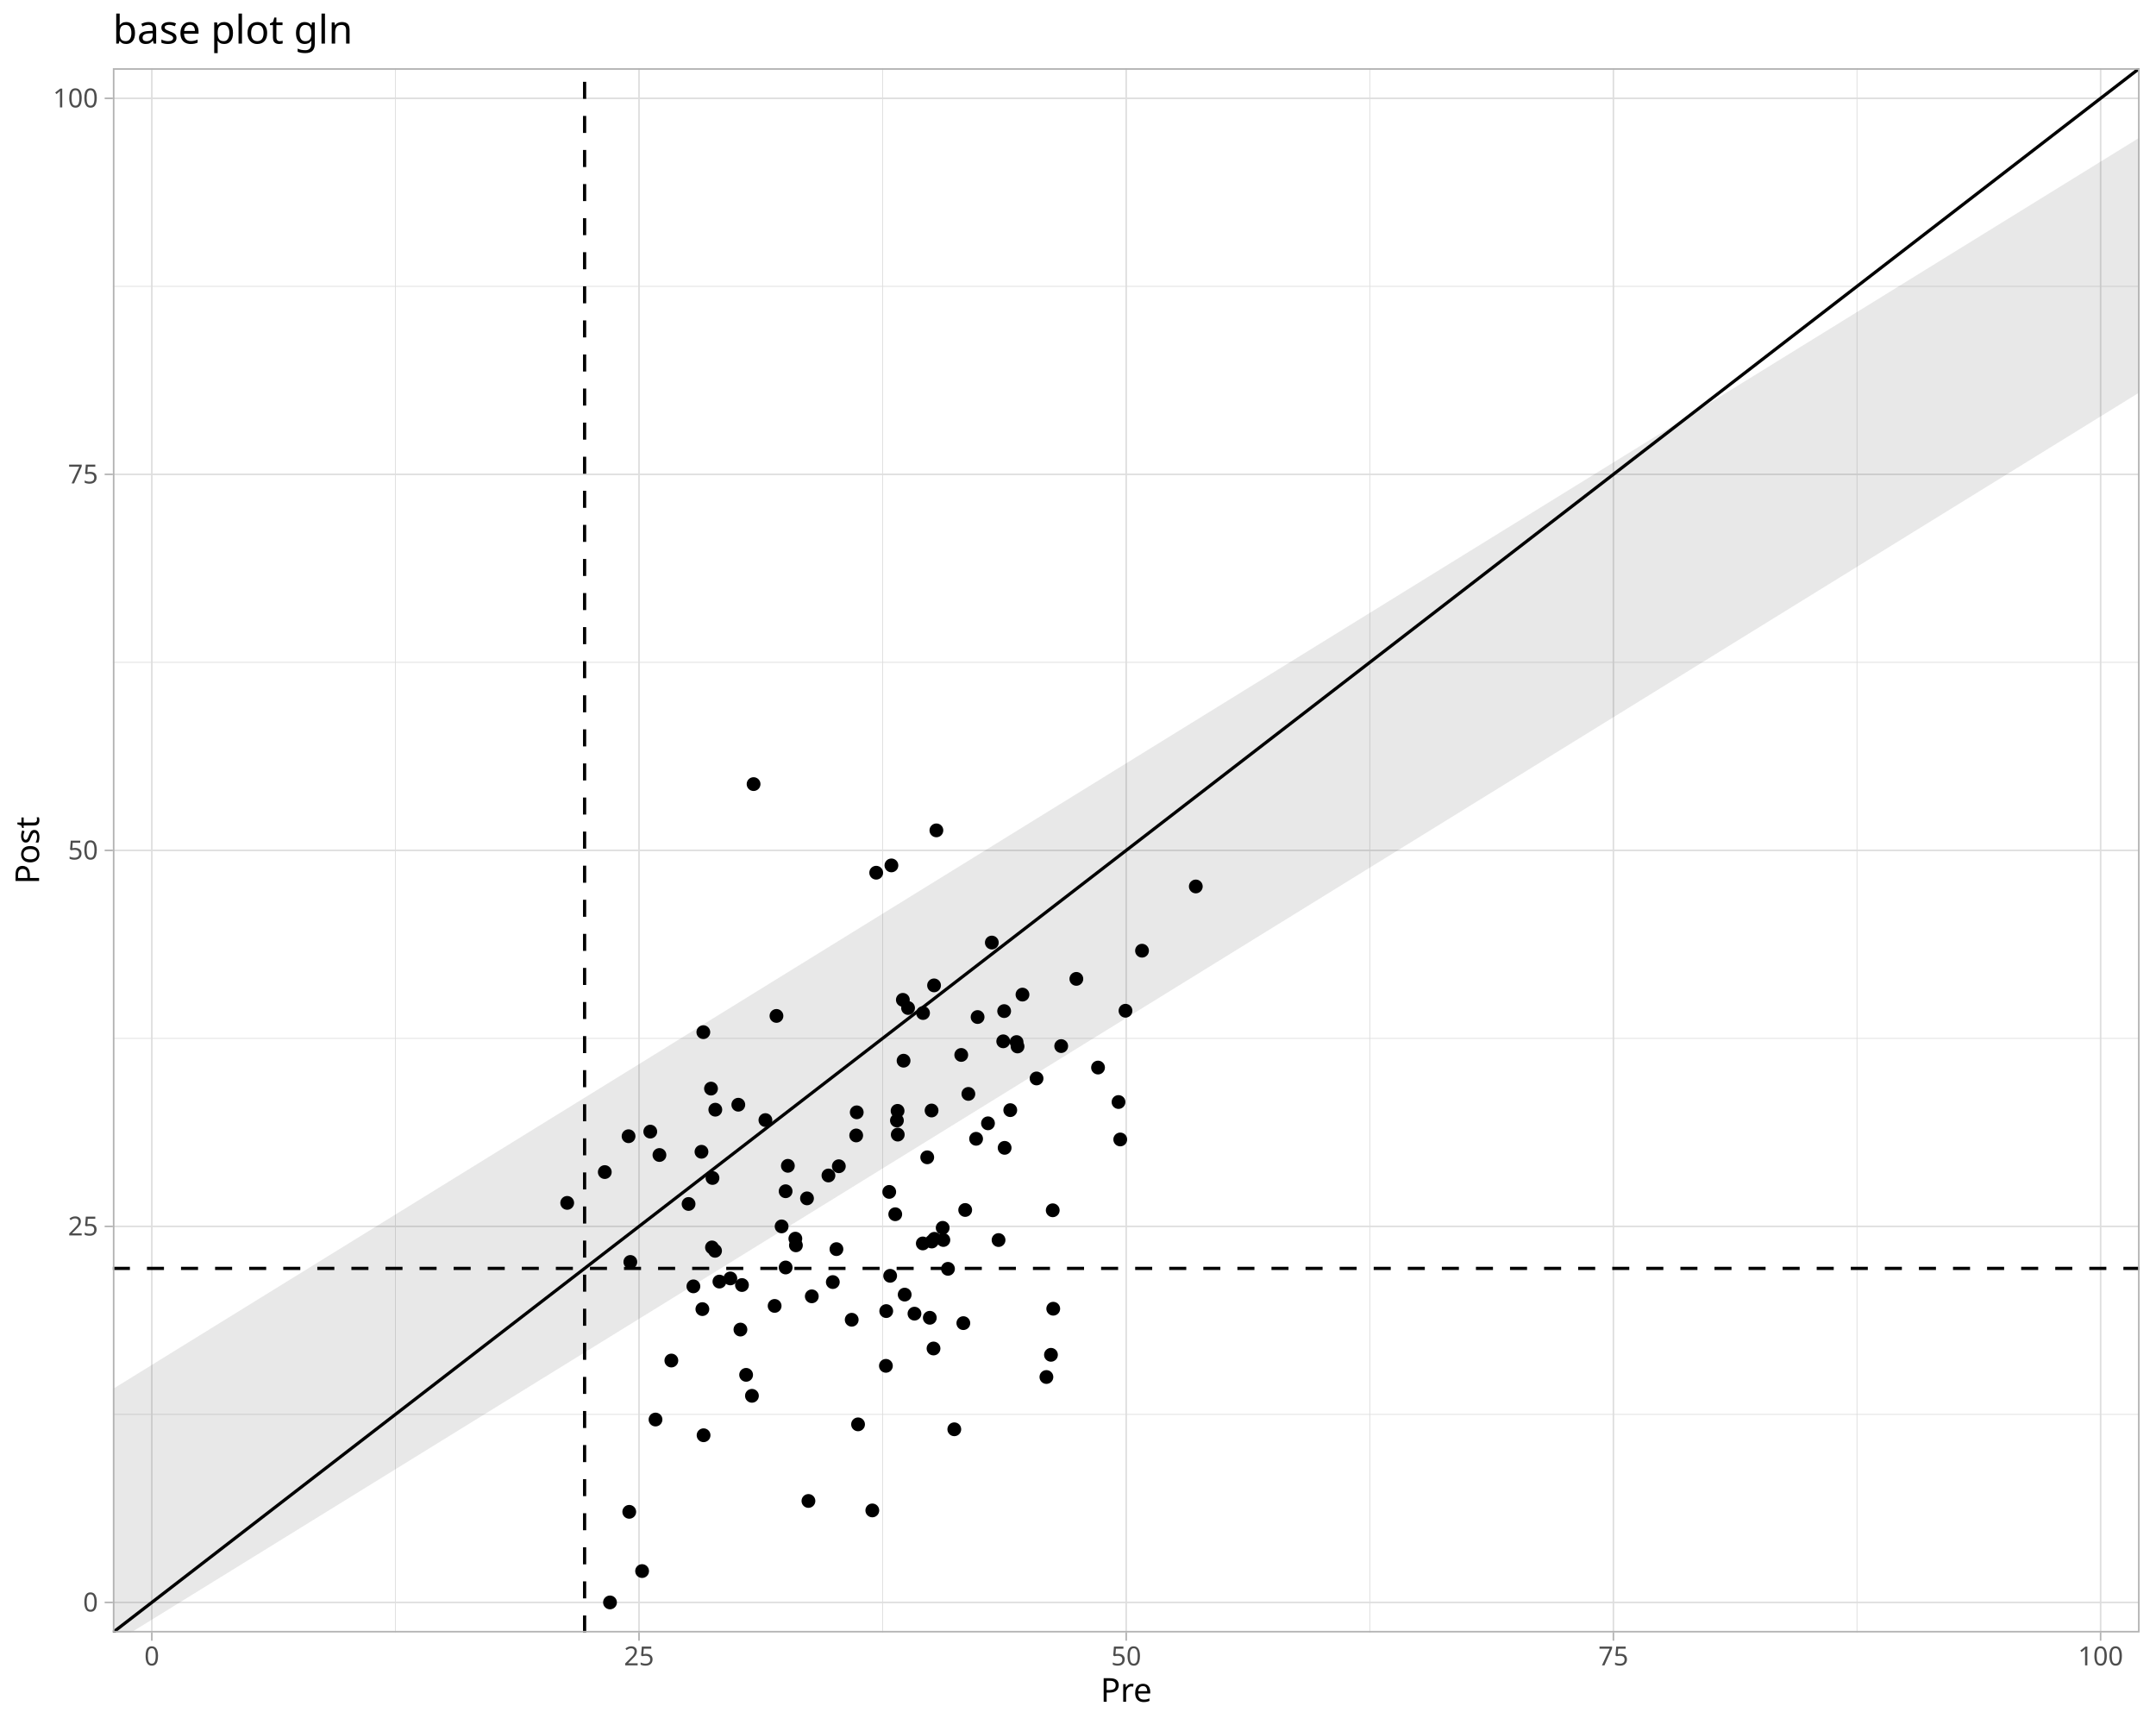
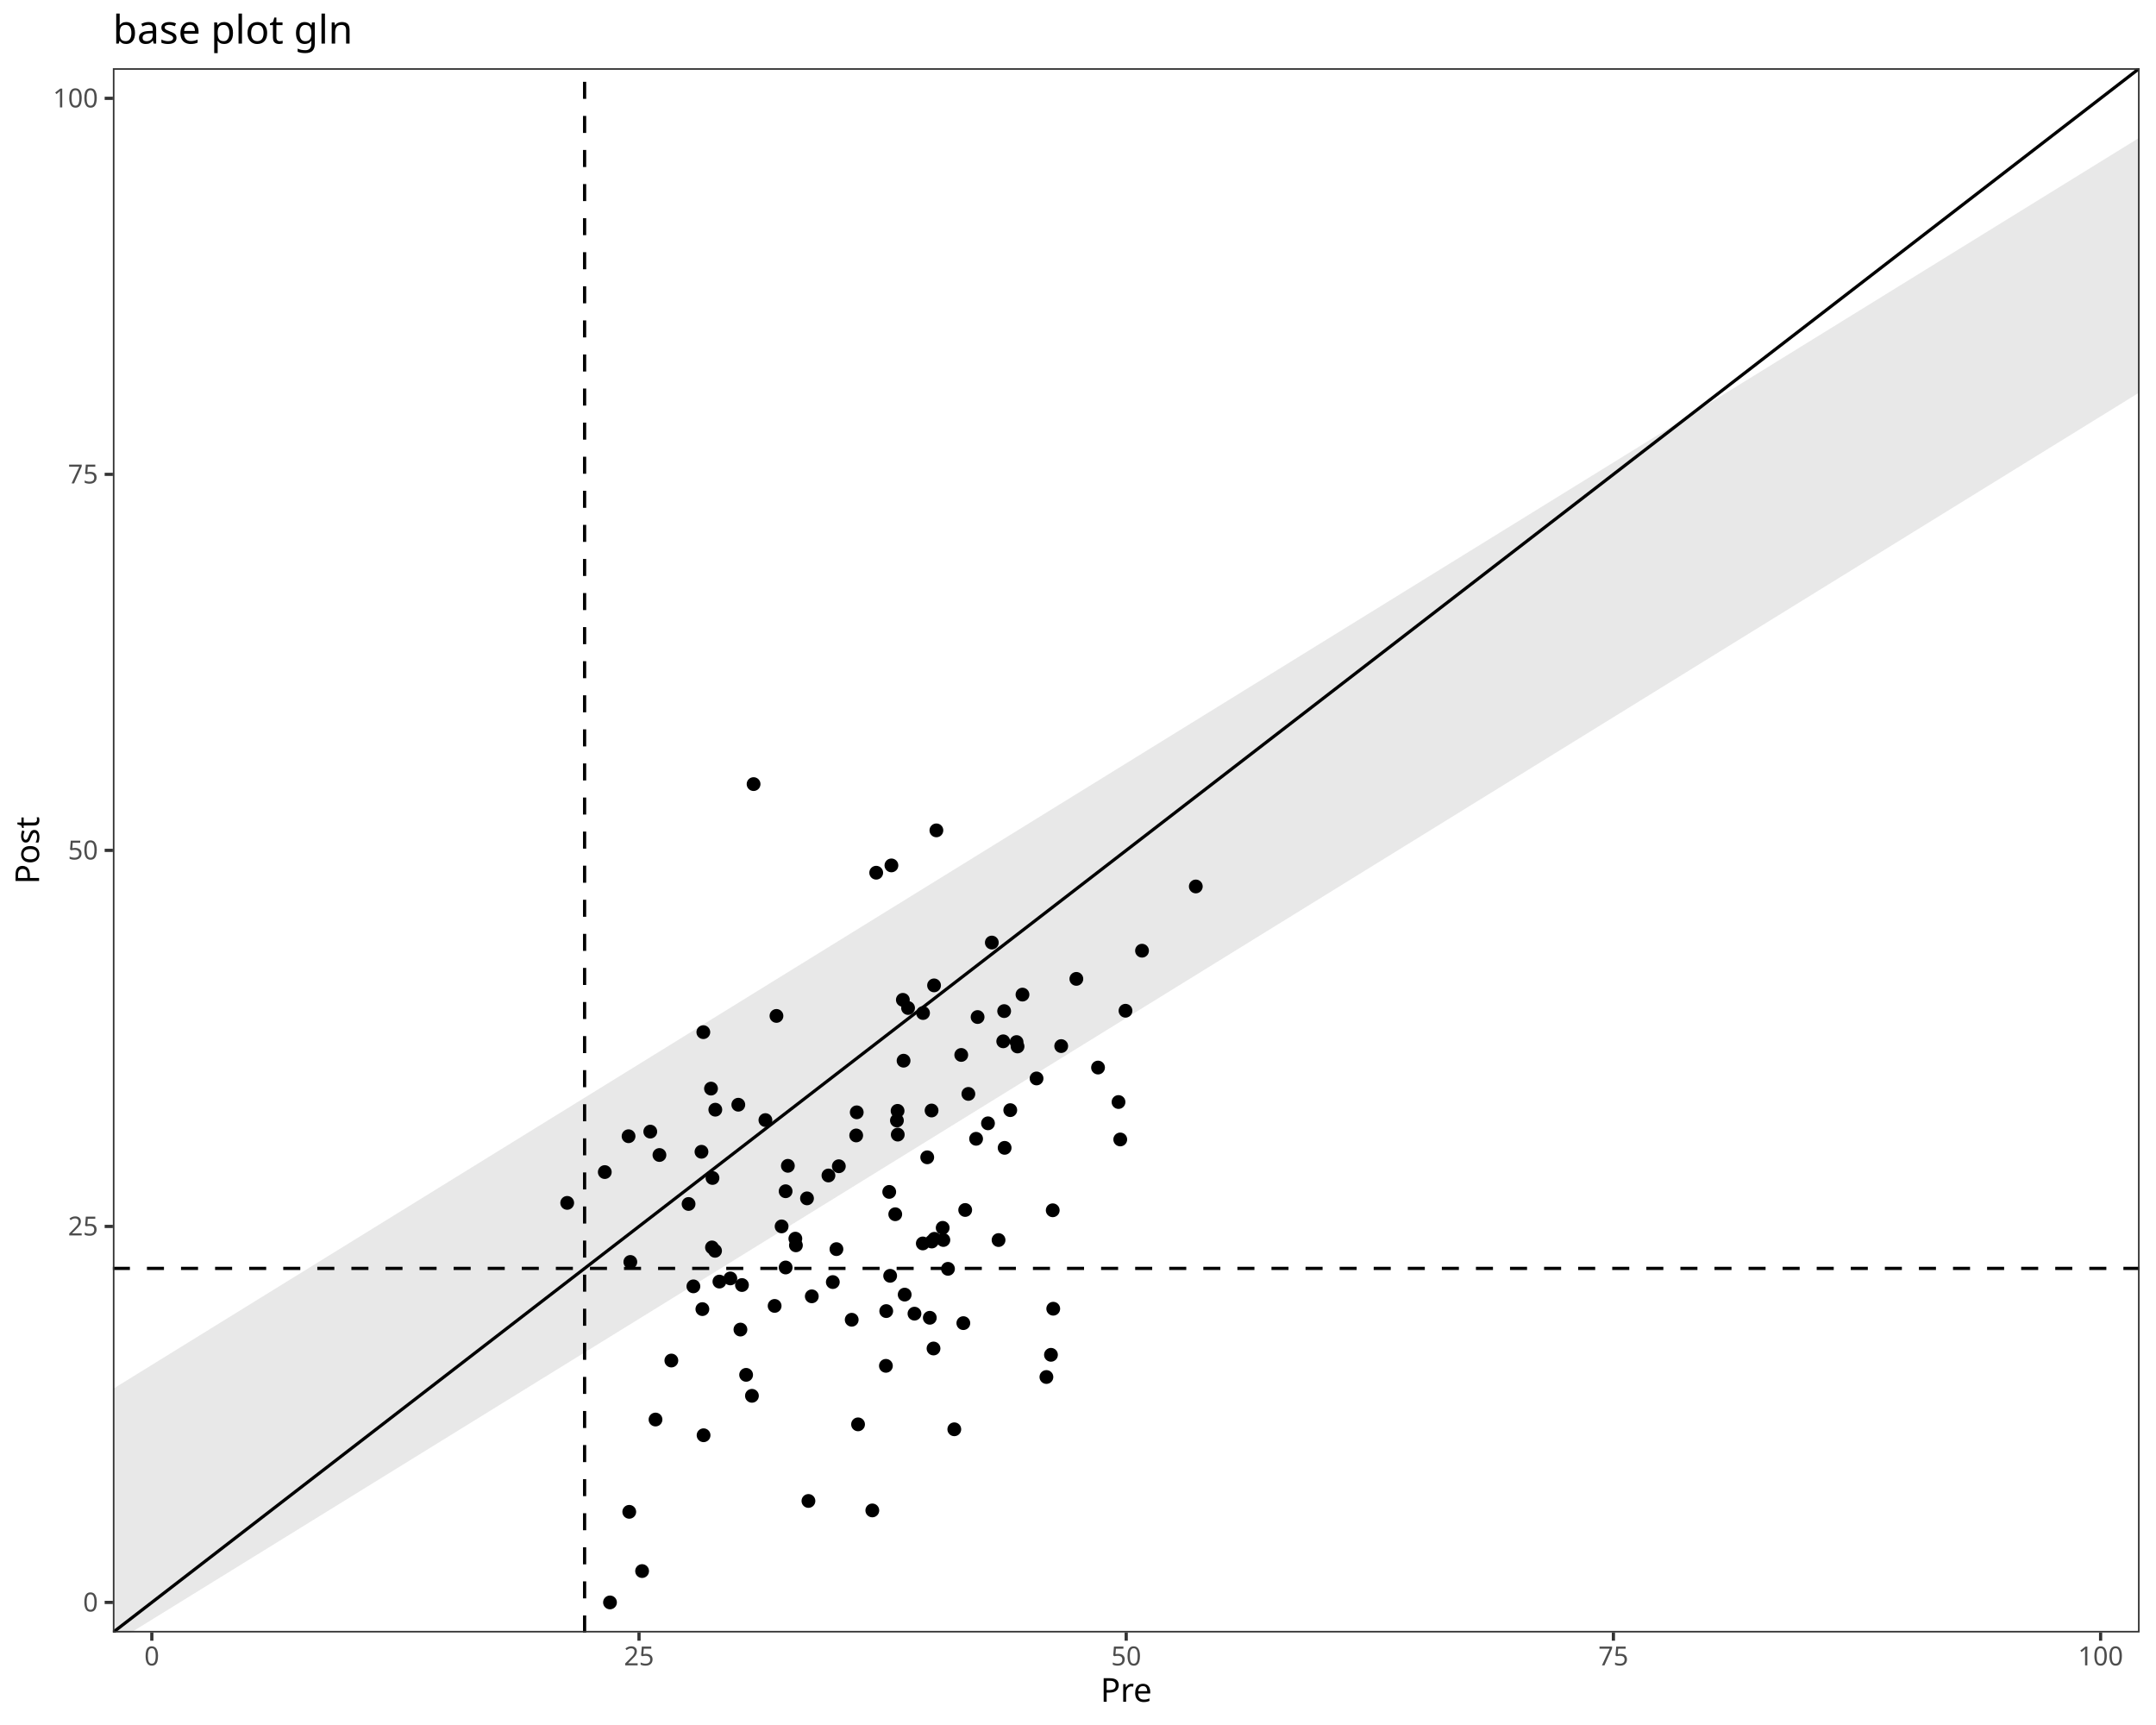
<svg xmlns="http://www.w3.org/2000/svg" class="svglite" data-engine-version="2.0" width="720.00pt" height="576.00pt" viewBox="0 0 720.00 576.00">
  <defs>
    <style type="text/css">
    .svglite line, .svglite polyline, .svglite polygon, .svglite path, .svglite rect, .svglite circle {
      fill: none;
      stroke: #000000;
      stroke-linecap: round;
      stroke-linejoin: round;
      stroke-miterlimit: 10.00;
    }
  </style>
  </defs>
  <rect width="100%" height="100%" style="stroke: none; fill: #FFFFFF;" />
  <defs>
    <clipPath id="cpMC4wMHw3MjAuMDB8MC4wMHw1NzYuMDA=">
      <rect x="0.00" y="0.00" width="720.00" height="576.00" />
    </clipPath>
  </defs>
  <g clip-path="url(#cpMC4wMHw3MjAuMDB8MC4wMHw1NzYuMDA=)">
    <rect x="0.00" y="0.00" width="720.00" height="576.00" style="stroke-width: 1.07; stroke: #FFFFFF; fill: #FFFFFF;" />
  </g>
  <defs>
    <clipPath id="cpMzcuNjl8NzE0LjUyfDIyLjc4fDU0NS4xMQ==">
      <rect x="37.69" y="22.78" width="676.83" height="522.33" />
    </clipPath>
  </defs>
  <g clip-path="url(#cpMzcuNjl8NzE0LjUyfDIyLjc4fDU0NS4xMQ==)">
    <rect x="37.69" y="22.78" width="676.83" height="522.33" style="stroke-width: 1.07; stroke: none; fill: #FFFFFF;" />
-     <polyline points="37.69,472.29 714.52,472.29 " style="stroke-width: 0.27; stroke: #DEDEDE; stroke-linecap: butt;" />
-     <polyline points="37.69,346.73 714.52,346.73 " style="stroke-width: 0.27; stroke: #DEDEDE; stroke-linecap: butt;" />
-     <polyline points="37.69,221.17 714.52,221.17 " style="stroke-width: 0.27; stroke: #DEDEDE; stroke-linecap: butt;" />
-     <polyline points="37.69,95.61 714.52,95.61 " style="stroke-width: 0.27; stroke: #DEDEDE; stroke-linecap: butt;" />
-     <polyline points="132.05,545.11 132.05,22.78 " style="stroke-width: 0.27; stroke: #DEDEDE; stroke-linecap: butt;" />
-     <polyline points="294.75,545.11 294.75,22.78 " style="stroke-width: 0.27; stroke: #DEDEDE; stroke-linecap: butt;" />
-     <polyline points="457.45,545.11 457.45,22.78 " style="stroke-width: 0.27; stroke: #DEDEDE; stroke-linecap: butt;" />
-     <polyline points="620.15,545.11 620.15,22.78 " style="stroke-width: 0.27; stroke: #DEDEDE; stroke-linecap: butt;" />
-     <polyline points="37.69,535.07 714.52,535.07 " style="stroke-width: 0.53; stroke: #DEDEDE; stroke-linecap: butt;" />
-     <polyline points="37.69,409.51 714.52,409.51 " style="stroke-width: 0.53; stroke: #DEDEDE; stroke-linecap: butt;" />
-     <polyline points="37.69,283.95 714.52,283.95 " style="stroke-width: 0.53; stroke: #DEDEDE; stroke-linecap: butt;" />
-     <polyline points="37.69,158.39 714.52,158.39 " style="stroke-width: 0.53; stroke: #DEDEDE; stroke-linecap: butt;" />
-     <polyline points="37.69,32.83 714.52,32.83 " style="stroke-width: 0.53; stroke: #DEDEDE; stroke-linecap: butt;" />
-     <polyline points="50.70,545.11 50.70,22.78 " style="stroke-width: 0.53; stroke: #DEDEDE; stroke-linecap: butt;" />
-     <polyline points="213.40,545.11 213.40,22.78 " style="stroke-width: 0.53; stroke: #DEDEDE; stroke-linecap: butt;" />
-     <polyline points="376.10,545.11 376.10,22.78 " style="stroke-width: 0.53; stroke: #DEDEDE; stroke-linecap: butt;" />
-     <polyline points="538.80,545.11 538.80,22.78 " style="stroke-width: 0.53; stroke: #DEDEDE; stroke-linecap: butt;" />
-     <polyline points="701.50,545.11 701.50,22.78 " style="stroke-width: 0.53; stroke: #DEDEDE; stroke-linecap: butt;" />
-     <polygon points="37.69,463.80 714.52,45.93 714.52,131.00 37.69,548.86 " style="stroke-width: 0.00; stroke: none; fill: #1A1A1A; fill-opacity: 0.10;" />
-     <polyline points="37.69,463.80 714.52,45.93 " style="stroke-width: 1.07; stroke: none;" />
-     <polyline points="714.52,131.00 37.69,548.86 " style="stroke-width: 1.07; stroke: none;" />
+     <polygon points="37.69,463.80 714.52,45.93 714.52,131.00 37.69,548.86 " style="stroke-width: 0.00; stroke: none; stroke-linecap: butt; fill: #1A1A1A; fill-opacity: 0.10;" />
+     <polyline points="37.69,463.80 714.52,45.93 " style="stroke-width: 1.07; stroke: none; stroke-linecap: butt;" />
+     <polyline points="714.52,131.00 37.69,548.86 " style="stroke-width: 1.07; stroke: none; stroke-linecap: butt;" />
    <line x1="-639.14" y1="1067.44" x2="1391.35" y2="-499.55" style="stroke-width: 1.07; stroke-linecap: butt;" />
    <line x1="37.69" y1="423.53" x2="714.52" y2="423.53" style="stroke-width: 1.07; stroke-dasharray: 5.69,5.69; stroke-linecap: butt;" />
    <line x1="195.23" y1="545.11" x2="195.23" y2="22.78" style="stroke-width: 1.07; stroke-dasharray: 5.69,5.69; stroke-linecap: butt;" />
    <circle cx="286.11" cy="371.42" r="1.95" style="stroke-width: 0.71; fill: #000000;" />
    <circle cx="246.56" cy="368.88" r="1.95" style="stroke-width: 0.71; fill: #000000;" />
    <circle cx="373.53" cy="367.98" r="1.95" style="stroke-width: 0.71; fill: #000000;" />
    <circle cx="301.51" cy="333.86" r="1.95" style="stroke-width: 0.71; fill: #000000;" />
    <circle cx="238.79" cy="417.66" r="1.95" style="stroke-width: 0.71; fill: #000000;" />
    <circle cx="315.04" cy="414.05" r="1.95" style="stroke-width: 0.71; fill: #000000;" />
    <circle cx="286.55" cy="475.61" r="1.95" style="stroke-width: 0.71; fill: #000000;" />
    <circle cx="278.12" cy="428.10" r="1.95" style="stroke-width: 0.71; fill: #000000;" />
    <circle cx="311.16" cy="414.56" r="1.95" style="stroke-width: 0.71; fill: #000000;" />
    <circle cx="237.94" cy="393.34" r="1.95" style="stroke-width: 0.71; fill: #000000;" />
    <circle cx="269.50" cy="400.15" r="1.95" style="stroke-width: 0.71; fill: #000000;" />
    <circle cx="265.61" cy="413.60" r="1.95" style="stroke-width: 0.71; fill: #000000;" />
    <circle cx="297.27" cy="426.01" r="1.95" style="stroke-width: 0.71; fill: #000000;" />
    <circle cx="298.97" cy="405.45" r="1.95" style="stroke-width: 0.71; fill: #000000;" />
    <circle cx="280.13" cy="389.42" r="1.95" style="stroke-width: 0.71; fill: #000000;" />
    <circle cx="261.02" cy="409.51" r="1.95" style="stroke-width: 0.71; fill: #000000;" />
    <circle cx="291.31" cy="504.35" r="1.95" style="stroke-width: 0.71; fill: #000000;" />
    <circle cx="249.17" cy="459.08" r="1.95" style="stroke-width: 0.71; fill: #000000;" />
    <circle cx="203.71" cy="535.07" r="1.95" style="stroke-width: 0.71; fill: #000000;" />
    <circle cx="335.03" cy="347.71" r="1.95" style="stroke-width: 0.71; fill: #000000;" />
    <circle cx="265.80" cy="415.83" r="1.95" style="stroke-width: 0.71; fill: #000000;" />
    <circle cx="316.58" cy="423.68" r="1.95" style="stroke-width: 0.71; fill: #000000;" />
    <circle cx="350.97" cy="452.39" r="1.95" style="stroke-width: 0.71; fill: #000000;" />
    <circle cx="337.38" cy="370.69" r="1.95" style="stroke-width: 0.71; fill: #000000;" />
    <circle cx="333.47" cy="414.07" r="1.95" style="stroke-width: 0.71; fill: #000000;" />
    <circle cx="318.69" cy="477.26" r="1.95" style="stroke-width: 0.71; fill: #000000;" />
    <circle cx="238.88" cy="370.54" r="1.95" style="stroke-width: 0.71; fill: #000000;" />
    <circle cx="218.91" cy="474.00" r="1.95" style="stroke-width: 0.71; fill: #000000;" />
    <circle cx="234.96" cy="479.25" r="1.95" style="stroke-width: 0.71; fill: #000000;" />
    <circle cx="220.22" cy="385.67" r="1.95" style="stroke-width: 0.71; fill: #000000;" />
    <circle cx="251.66" cy="261.82" r="1.95" style="stroke-width: 0.71; fill: #000000;" />
    <circle cx="302.12" cy="432.29" r="1.95" style="stroke-width: 0.71; fill: #000000;" />
    <circle cx="301.75" cy="354.18" r="1.95" style="stroke-width: 0.71; fill: #000000;" />
    <circle cx="237.77" cy="416.53" r="1.95" style="stroke-width: 0.71; fill: #000000;" />
    <circle cx="323.39" cy="365.27" r="1.95" style="stroke-width: 0.71; fill: #000000;" />
    <circle cx="325.97" cy="380.26" r="1.95" style="stroke-width: 0.71; fill: #000000;" />
    <circle cx="321.01" cy="352.26" r="1.95" style="stroke-width: 0.71; fill: #000000;" />
    <circle cx="311.75" cy="450.28" r="1.95" style="stroke-width: 0.71; fill: #000000;" />
    <circle cx="366.69" cy="356.47" r="1.95" style="stroke-width: 0.71; fill: #000000;" />
    <circle cx="285.93" cy="379.14" r="1.95" style="stroke-width: 0.71; fill: #000000;" />
    <circle cx="189.42" cy="401.66" r="1.95" style="stroke-width: 0.71; fill: #000000;" />
    <circle cx="262.36" cy="397.77" r="1.95" style="stroke-width: 0.71; fill: #000000;" />
    <circle cx="237.44" cy="363.50" r="1.95" style="stroke-width: 0.71; fill: #000000;" />
    <circle cx="292.61" cy="291.41" r="1.95" style="stroke-width: 0.71; fill: #000000;" />
    <circle cx="234.88" cy="344.65" r="1.95" style="stroke-width: 0.71; fill: #000000;" />
    <circle cx="284.43" cy="440.68" r="1.95" style="stroke-width: 0.71; fill: #000000;" />
    <circle cx="309.65" cy="386.44" r="1.95" style="stroke-width: 0.71; fill: #000000;" />
    <circle cx="351.73" cy="437.00" r="1.95" style="stroke-width: 0.71; fill: #000000;" />
    <circle cx="299.81" cy="378.86" r="1.95" style="stroke-width: 0.71; fill: #000000;" />
    <circle cx="349.45" cy="459.80" r="1.95" style="stroke-width: 0.71; fill: #000000;" />
    <circle cx="269.98" cy="501.19" r="1.95" style="stroke-width: 0.71; fill: #000000;" />
    <circle cx="262.37" cy="423.23" r="1.95" style="stroke-width: 0.71; fill: #000000;" />
    <circle cx="247.78" cy="429.09" r="1.95" style="stroke-width: 0.71; fill: #000000;" />
    <circle cx="308.17" cy="415.20" r="1.95" style="stroke-width: 0.71; fill: #000000;" />
    <circle cx="314.81" cy="409.99" r="1.95" style="stroke-width: 0.71; fill: #000000;" />
    <circle cx="297.69" cy="288.97" r="1.95" style="stroke-width: 0.71; fill: #000000;" />
    <circle cx="240.25" cy="427.94" r="1.95" style="stroke-width: 0.71; fill: #000000;" />
    <circle cx="312.71" cy="277.27" r="1.95" style="stroke-width: 0.71; fill: #000000;" />
    <circle cx="299.75" cy="370.93" r="1.95" style="stroke-width: 0.71; fill: #000000;" />
    <circle cx="331.22" cy="314.73" r="1.95" style="stroke-width: 0.71; fill: #000000;" />
    <circle cx="243.90" cy="426.88" r="1.95" style="stroke-width: 0.71; fill: #000000;" />
    <circle cx="341.46" cy="332.11" r="1.95" style="stroke-width: 0.71; fill: #000000;" />
    <circle cx="339.81" cy="349.43" r="1.95" style="stroke-width: 0.71; fill: #000000;" />
    <circle cx="375.86" cy="337.50" r="1.95" style="stroke-width: 0.71; fill: #000000;" />
    <circle cx="381.38" cy="317.45" r="1.95" style="stroke-width: 0.71; fill: #000000;" />
    <circle cx="346.16" cy="360.11" r="1.95" style="stroke-width: 0.71; fill: #000000;" />
    <circle cx="312.03" cy="413.66" r="1.95" style="stroke-width: 0.71; fill: #000000;" />
    <circle cx="326.47" cy="339.60" r="1.95" style="stroke-width: 0.71; fill: #000000;" />
    <circle cx="234.56" cy="437.13" r="1.95" style="stroke-width: 0.71; fill: #000000;" />
    <circle cx="258.69" cy="436.06" r="1.95" style="stroke-width: 0.71; fill: #000000;" />
    <circle cx="296.96" cy="397.99" r="1.95" style="stroke-width: 0.71; fill: #000000;" />
    <circle cx="339.49" cy="347.96" r="1.95" style="stroke-width: 0.71; fill: #000000;" />
    <circle cx="305.39" cy="438.65" r="1.95" style="stroke-width: 0.71; fill: #000000;" />
    <circle cx="263.11" cy="389.28" r="1.95" style="stroke-width: 0.71; fill: #000000;" />
    <circle cx="229.95" cy="402.02" r="1.95" style="stroke-width: 0.71; fill: #000000;" />
    <circle cx="231.56" cy="429.53" r="1.95" style="stroke-width: 0.71; fill: #000000;" />
    <circle cx="209.91" cy="379.40" r="1.95" style="stroke-width: 0.71; fill: #000000;" />
    <circle cx="247.27" cy="443.96" r="1.95" style="stroke-width: 0.71; fill: #000000;" />
    <circle cx="276.66" cy="392.51" r="1.95" style="stroke-width: 0.71; fill: #000000;" />
    <circle cx="214.43" cy="524.60" r="1.95" style="stroke-width: 0.71; fill: #000000;" />
    <circle cx="210.14" cy="504.82" r="1.95" style="stroke-width: 0.71; fill: #000000;" />
    <circle cx="303.25" cy="336.58" r="1.95" style="stroke-width: 0.71; fill: #000000;" />
    <circle cx="311.93" cy="329.03" r="1.95" style="stroke-width: 0.71; fill: #000000;" />
    <circle cx="279.33" cy="417.10" r="1.95" style="stroke-width: 0.71; fill: #000000;" />
    <circle cx="351.56" cy="404.13" r="1.95" style="stroke-width: 0.71; fill: #000000;" />
    <circle cx="210.50" cy="421.38" r="1.95" style="stroke-width: 0.71; fill: #000000;" />
    <circle cx="299.53" cy="374.15" r="1.95" style="stroke-width: 0.71; fill: #000000;" />
    <circle cx="329.94" cy="375.09" r="1.95" style="stroke-width: 0.71; fill: #000000;" />
    <circle cx="354.39" cy="349.30" r="1.95" style="stroke-width: 0.71; fill: #000000;" />
    <circle cx="217.16" cy="377.86" r="1.95" style="stroke-width: 0.71; fill: #000000;" />
    <circle cx="259.30" cy="339.23" r="1.95" style="stroke-width: 0.71; fill: #000000;" />
    <circle cx="234.26" cy="384.59" r="1.95" style="stroke-width: 0.71; fill: #000000;" />
    <circle cx="310.51" cy="440.02" r="1.95" style="stroke-width: 0.71; fill: #000000;" />
    <circle cx="321.71" cy="441.81" r="1.95" style="stroke-width: 0.71; fill: #000000;" />
    <circle cx="322.33" cy="404.03" r="1.95" style="stroke-width: 0.71; fill: #000000;" />
    <circle cx="251.11" cy="466.08" r="1.95" style="stroke-width: 0.71; fill: #000000;" />
    <circle cx="335.50" cy="383.28" r="1.95" style="stroke-width: 0.71; fill: #000000;" />
    <circle cx="295.85" cy="456.07" r="1.95" style="stroke-width: 0.71; fill: #000000;" />
    <circle cx="359.45" cy="326.86" r="1.95" style="stroke-width: 0.71; fill: #000000;" />
    <circle cx="295.96" cy="437.79" r="1.95" style="stroke-width: 0.71; fill: #000000;" />
    <circle cx="335.34" cy="337.62" r="1.95" style="stroke-width: 0.71; fill: #000000;" />
    <circle cx="374.11" cy="380.48" r="1.95" style="stroke-width: 0.71; fill: #000000;" />
    <circle cx="271.10" cy="432.86" r="1.95" style="stroke-width: 0.71; fill: #000000;" />
    <circle cx="224.20" cy="454.30" r="1.95" style="stroke-width: 0.71; fill: #000000;" />
    <circle cx="308.25" cy="338.26" r="1.95" style="stroke-width: 0.71; fill: #000000;" />
    <circle cx="311.10" cy="370.81" r="1.95" style="stroke-width: 0.71; fill: #000000;" />
    <circle cx="255.61" cy="374.01" r="1.95" style="stroke-width: 0.71; fill: #000000;" />
    <circle cx="399.34" cy="296.00" r="1.95" style="stroke-width: 0.71; fill: #000000;" />
    <circle cx="201.97" cy="391.37" r="1.95" style="stroke-width: 0.71; fill: #000000;" />
-     <rect x="37.69" y="22.78" width="676.83" height="522.33" style="stroke-width: 1.07; stroke: #B3B3B3;" />
+     <rect x="37.69" y="22.78" width="676.83" height="522.33" style="stroke-width: 1.07; stroke: #333333;" />
  </g>
  <g clip-path="url(#cpMC4wMHw3MjAuMDB8MC4wMHw1NzYuMDA=)">
    <text x="32.76" y="538.10" text-anchor="end" style="font-size: 8.80px; fill: #4D4D4D; font-family: sans;" textLength="4.89px" lengthAdjust="spacingAndGlyphs">0</text>
    <text x="32.76" y="412.54" text-anchor="end" style="font-size: 8.80px; fill: #4D4D4D; font-family: sans;" textLength="9.79px" lengthAdjust="spacingAndGlyphs">25</text>
    <text x="32.76" y="286.98" text-anchor="end" style="font-size: 8.80px; fill: #4D4D4D; font-family: sans;" textLength="9.79px" lengthAdjust="spacingAndGlyphs">50</text>
    <text x="32.76" y="161.42" text-anchor="end" style="font-size: 8.80px; fill: #4D4D4D; font-family: sans;" textLength="9.79px" lengthAdjust="spacingAndGlyphs">75</text>
    <text x="32.76" y="35.86" text-anchor="end" style="font-size: 8.80px; fill: #4D4D4D; font-family: sans;" textLength="14.68px" lengthAdjust="spacingAndGlyphs">100</text>
-     <polyline points="34.95,535.07 37.69,535.07 " style="stroke-width: 0.53; stroke: #B3B3B3; stroke-linecap: butt;" />
-     <polyline points="34.95,409.51 37.69,409.51 " style="stroke-width: 0.53; stroke: #B3B3B3; stroke-linecap: butt;" />
-     <polyline points="34.95,283.95 37.69,283.95 " style="stroke-width: 0.53; stroke: #B3B3B3; stroke-linecap: butt;" />
-     <polyline points="34.95,158.39 37.69,158.39 " style="stroke-width: 0.53; stroke: #B3B3B3; stroke-linecap: butt;" />
-     <polyline points="34.95,32.83 37.69,32.83 " style="stroke-width: 0.53; stroke: #B3B3B3; stroke-linecap: butt;" />
-     <polyline points="50.70,547.85 50.70,545.11 " style="stroke-width: 0.53; stroke: #B3B3B3; stroke-linecap: butt;" />
-     <polyline points="213.40,547.85 213.40,545.11 " style="stroke-width: 0.53; stroke: #B3B3B3; stroke-linecap: butt;" />
-     <polyline points="376.10,547.85 376.10,545.11 " style="stroke-width: 0.53; stroke: #B3B3B3; stroke-linecap: butt;" />
-     <polyline points="538.80,547.85 538.80,545.11 " style="stroke-width: 0.53; stroke: #B3B3B3; stroke-linecap: butt;" />
-     <polyline points="701.50,547.85 701.50,545.11 " style="stroke-width: 0.53; stroke: #B3B3B3; stroke-linecap: butt;" />
+     <polyline points="34.95,535.07 37.69,535.07 " style="stroke-width: 1.07; stroke: #333333; stroke-linecap: butt;" />
+     <polyline points="34.95,409.51 37.69,409.51 " style="stroke-width: 1.07; stroke: #333333; stroke-linecap: butt;" />
+     <polyline points="34.95,283.95 37.69,283.95 " style="stroke-width: 1.07; stroke: #333333; stroke-linecap: butt;" />
+     <polyline points="34.95,158.39 37.69,158.39 " style="stroke-width: 1.07; stroke: #333333; stroke-linecap: butt;" />
+     <polyline points="34.95,32.83 37.69,32.83 " style="stroke-width: 1.07; stroke: #333333; stroke-linecap: butt;" />
+     <polyline points="50.70,547.85 50.70,545.11 " style="stroke-width: 1.07; stroke: #333333; stroke-linecap: butt;" />
+     <polyline points="213.40,547.85 213.40,545.11 " style="stroke-width: 1.07; stroke: #333333; stroke-linecap: butt;" />
+     <polyline points="376.10,547.85 376.10,545.11 " style="stroke-width: 1.07; stroke: #333333; stroke-linecap: butt;" />
+     <polyline points="538.80,547.85 538.80,545.11 " style="stroke-width: 1.07; stroke: #333333; stroke-linecap: butt;" />
+     <polyline points="701.50,547.85 701.50,545.11 " style="stroke-width: 1.07; stroke: #333333; stroke-linecap: butt;" />
    <text x="50.70" y="556.10" text-anchor="middle" style="font-size: 8.80px; fill: #4D4D4D; font-family: sans;" textLength="4.89px" lengthAdjust="spacingAndGlyphs">0</text>
    <text x="213.40" y="556.10" text-anchor="middle" style="font-size: 8.80px; fill: #4D4D4D; font-family: sans;" textLength="9.79px" lengthAdjust="spacingAndGlyphs">25</text>
    <text x="376.10" y="556.10" text-anchor="middle" style="font-size: 8.80px; fill: #4D4D4D; font-family: sans;" textLength="9.79px" lengthAdjust="spacingAndGlyphs">50</text>
    <text x="538.80" y="556.10" text-anchor="middle" style="font-size: 8.80px; fill: #4D4D4D; font-family: sans;" textLength="9.79px" lengthAdjust="spacingAndGlyphs">75</text>
    <text x="701.50" y="556.10" text-anchor="middle" style="font-size: 8.80px; fill: #4D4D4D; font-family: sans;" textLength="14.68px" lengthAdjust="spacingAndGlyphs">100</text>
    <text x="376.10" y="568.24" text-anchor="middle" style="font-size: 11.00px; font-family: sans;" textLength="17.12px" lengthAdjust="spacingAndGlyphs">Pre</text>
    <text transform="translate(13.05,283.95) rotate(-90)" text-anchor="middle" style="font-size: 11.00px; font-family: sans;" textLength="22.02px" lengthAdjust="spacingAndGlyphs">Post</text>
    <text x="37.69" y="14.56" style="font-size: 13.20px; font-family: sans;" textLength="74.86px" lengthAdjust="spacingAndGlyphs">base plot gln</text>
  </g>
</svg>
